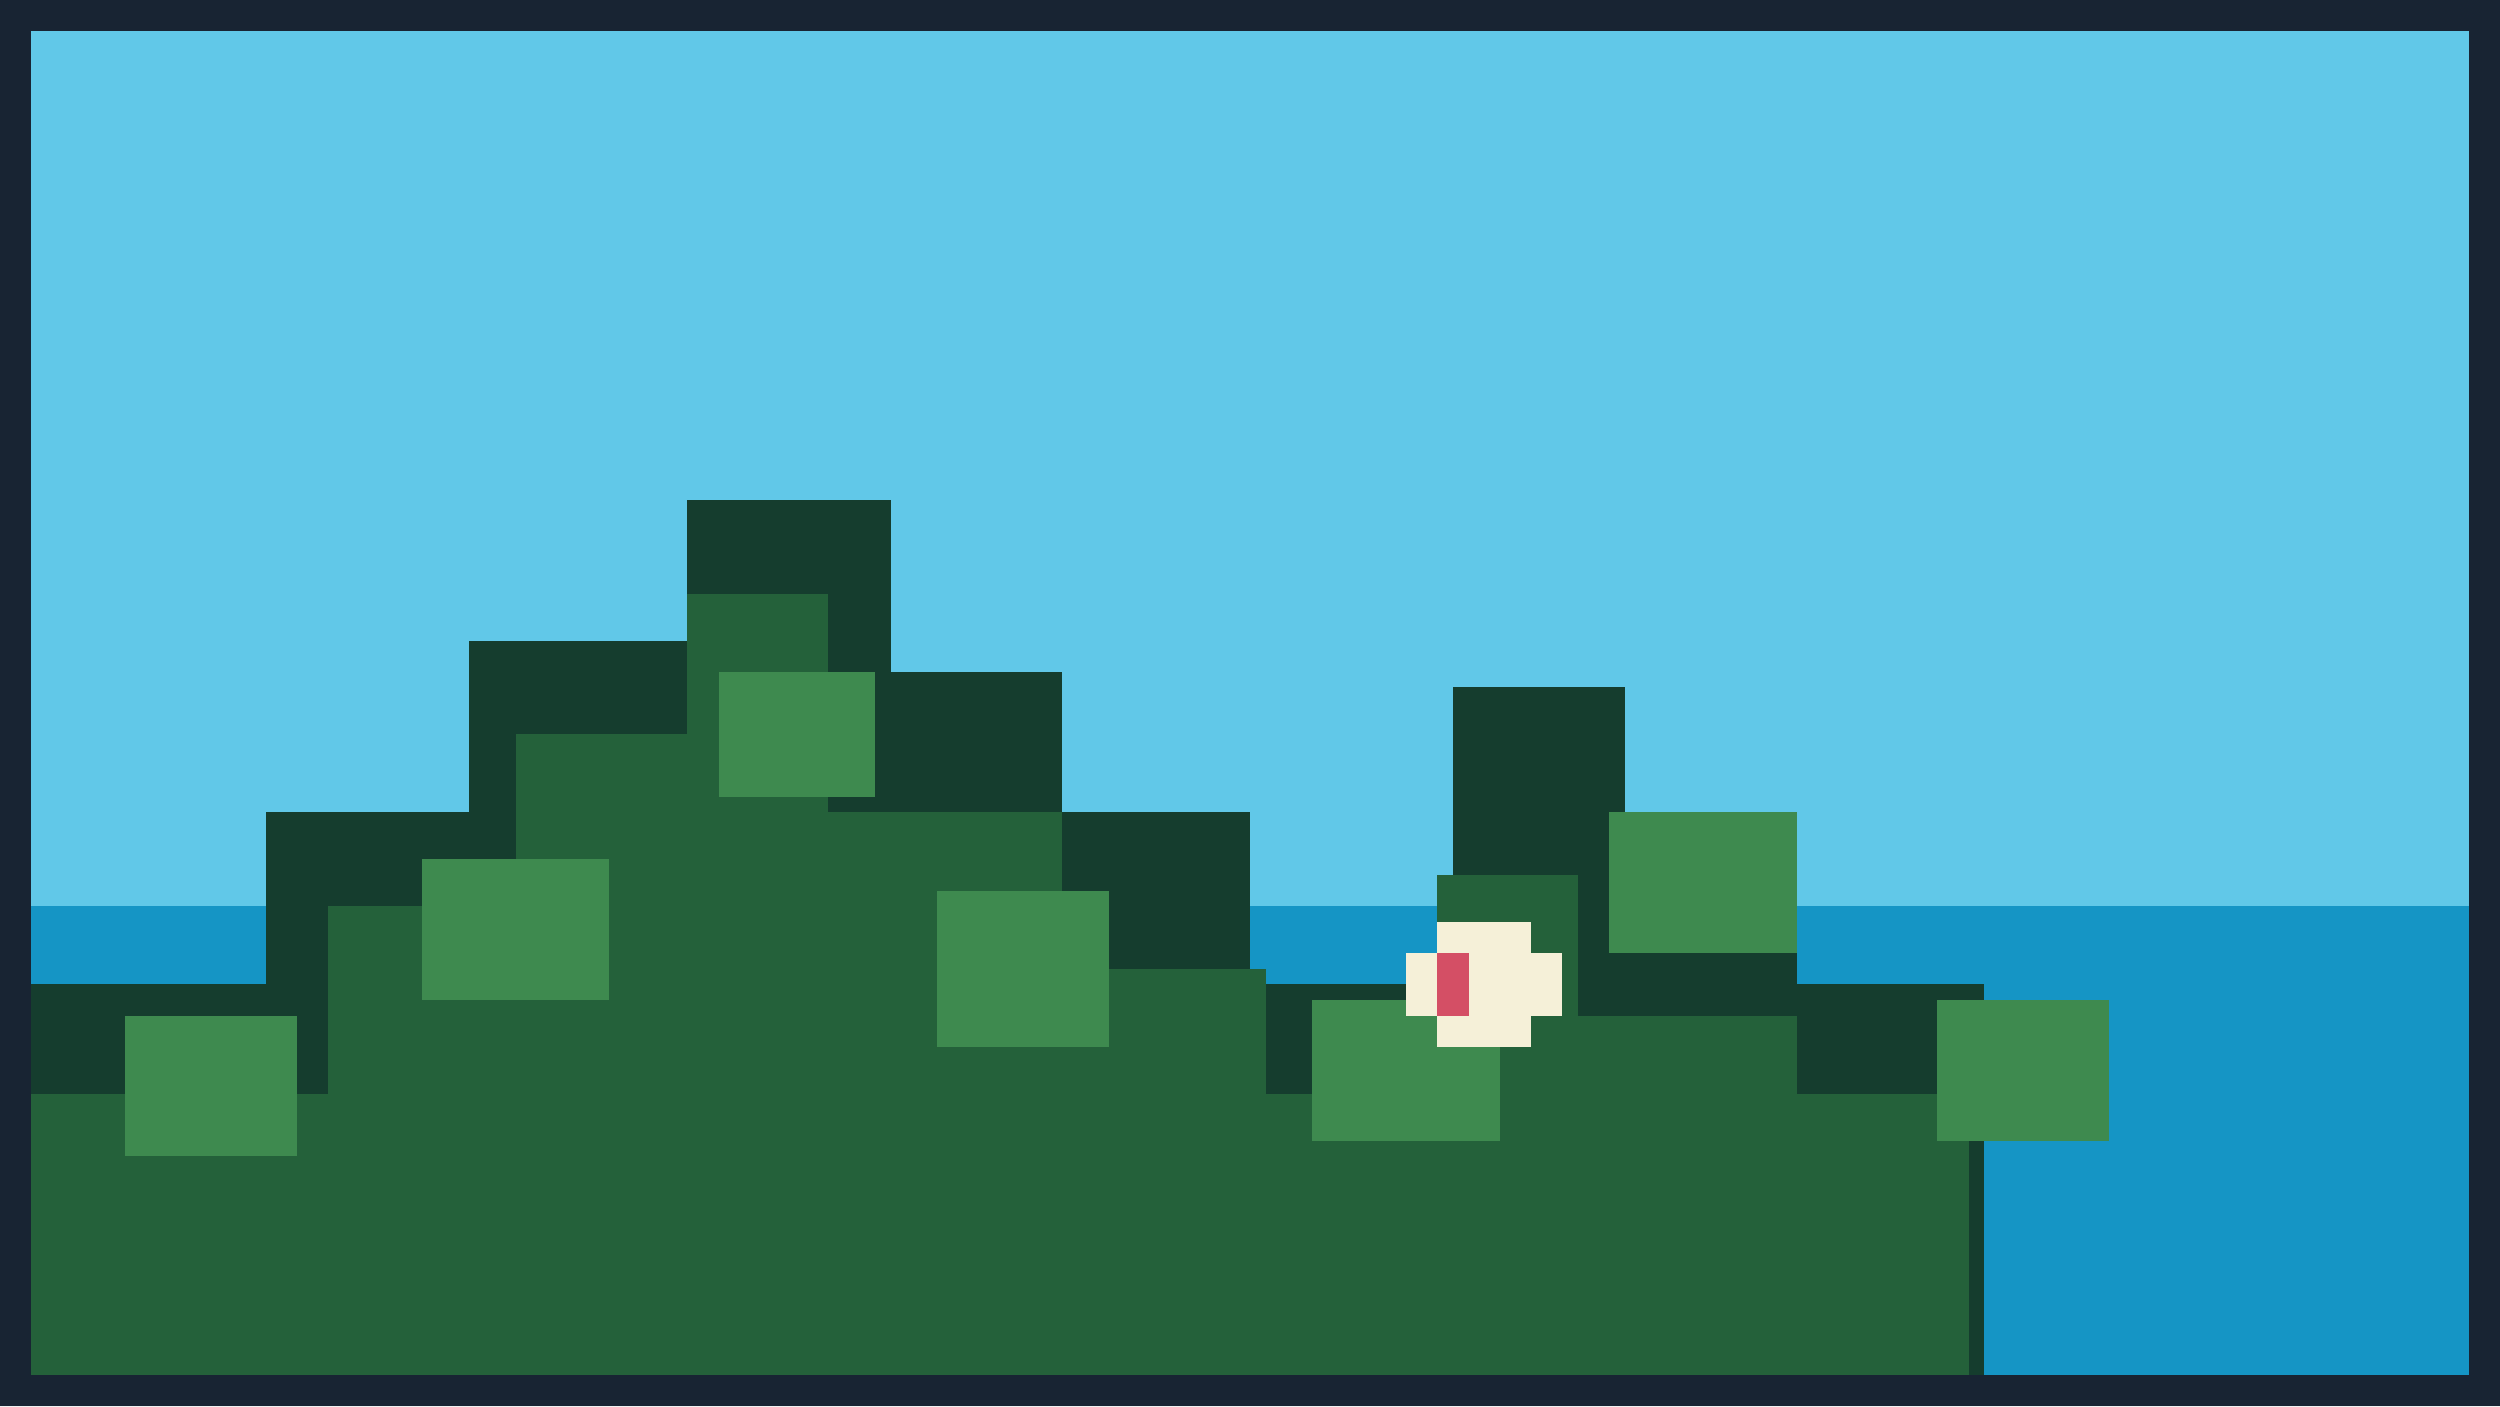
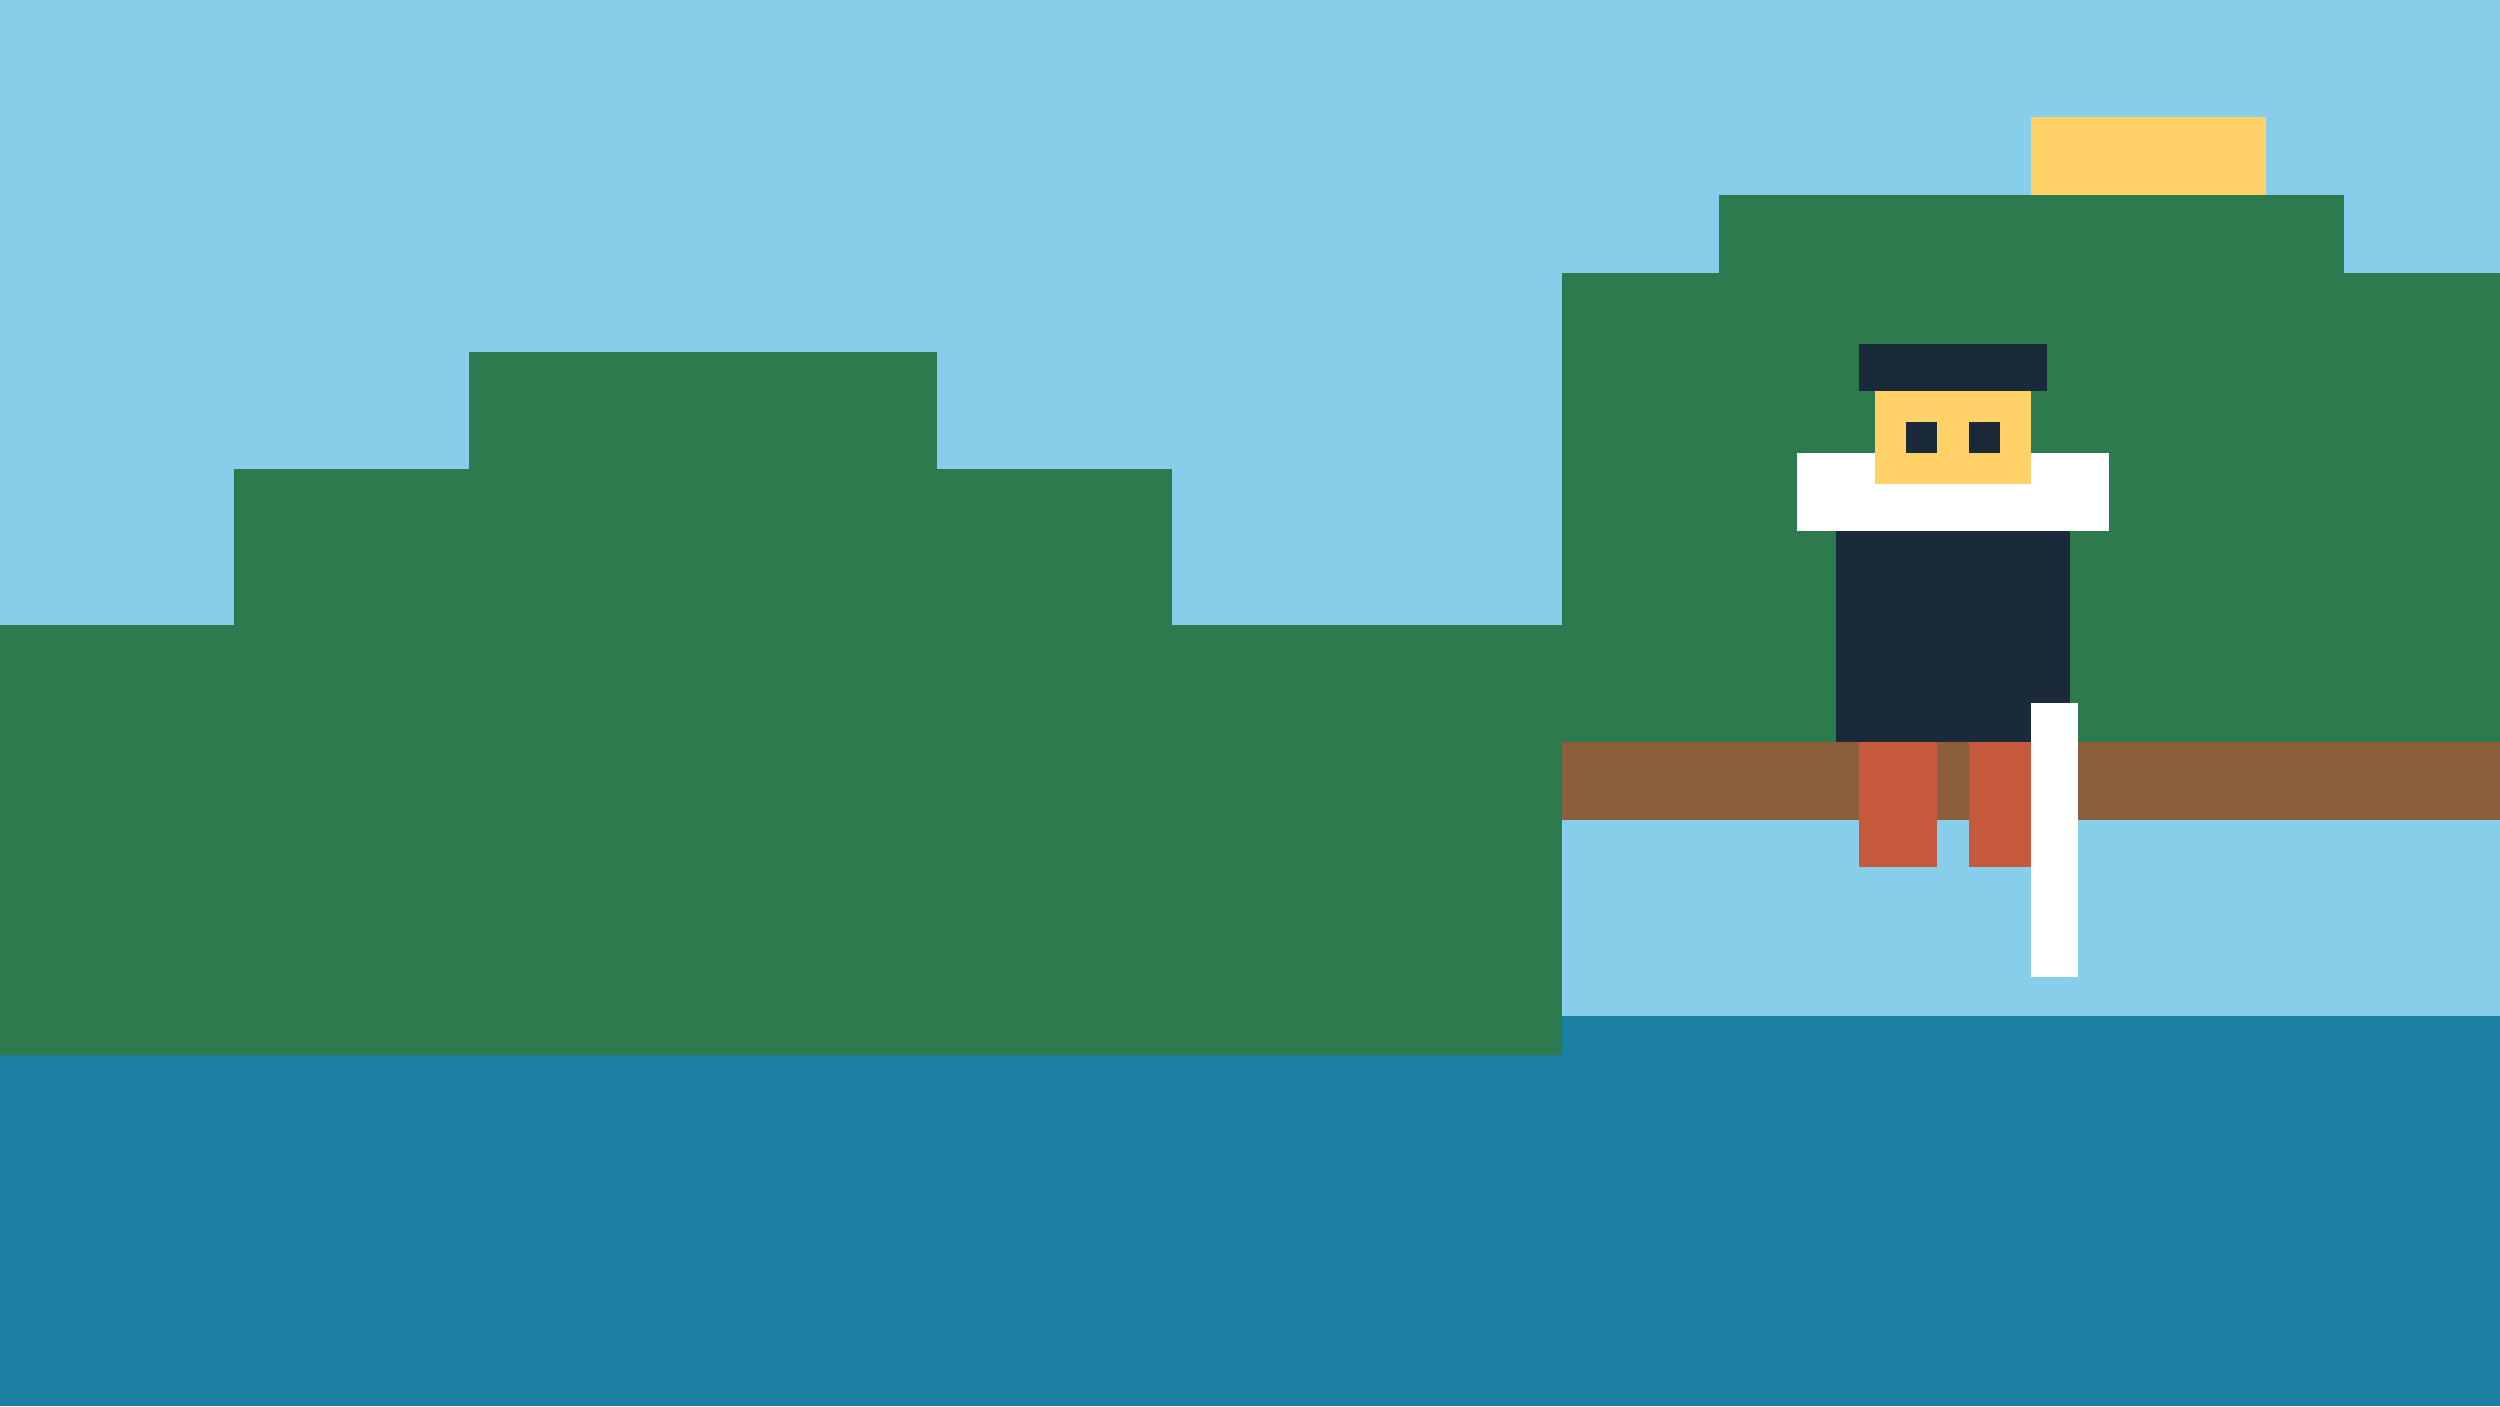
<svg xmlns="http://www.w3.org/2000/svg" width="320" height="180" viewBox="0 0 320 180" shape-rendering="crispEdges" data-pixel-art="true" data-alpha="false">
-   <rect width="320" height="180" fill="#61C8E8" />
-   <path fill="#1595C5" d="M0 116h320v64H0z" />
-   <path fill="#153D2E" d="M0 126h34v-22h26V82h28V64h26v22h22v18h24v22h26v-38h22v18h22v20h24v54H0z" />
-   <path fill="#24613A" d="M0 140h42v-24h24V94h22V76h18v28h30v20h26v16h22v-28h18v18h28v10h22v40H0z" />
-   <path fill="#3E8A4F" d="M16 130h22v18H16zm38-20h24v18H54zm38-24h20v16H92zm28 28h22v20h-22zm48 14h24v18h-24zm38-24h24v18h-24zm42 24h22v18h-22z" />
-   <path fill="#F5F0D8" d="M184 118h12v4h4v8h-4v4h-12v-4h-4v-8h4z" />
-   <path fill="#D44F65" d="M184 122h4v8h-4z" />
-   <path fill="#182433" d="M0 0h320v4H0zM0 176h320v4H0zM0 0h4v180H0zM316 0h4v180h-4z" />
+   <rect width="320" height="180" fill="#87ceeb" />
+   <rect x="260" y="15" width="30" height="30" fill="#ffd166" />
+   <rect y="130" width="320" height="50" fill="#1a7fa0" />
+   <rect x="0" y="80" width="200" height="55" fill="#2d7a4f" />
+   <rect x="30" y="60" width="120" height="40" fill="#2d7a4f" />
+   <rect x="60" y="45" width="60" height="25" fill="#2d7a4f" />
+   <rect x="200" y="35" width="120" height="60" fill="#2d7a4f" />
+   <rect x="220" y="25" width="80" height="20" fill="#2d7a4f" />
+   <rect x="200" y="95" width="120" height="10" fill="#8b5e3c" />
+   <rect x="235" y="65" width="30" height="30" fill="#1a2a3a" />
+   <rect x="230" y="58" width="40" height="10" fill="#ffffff" />
+   <rect x="240" y="48" width="20" height="14" fill="#ffd166" />
+   <rect x="244" y="54" width="4" height="4" fill="#1a2a3a" />
+   <rect x="252" y="54" width="4" height="4" fill="#1a2a3a" />
+   <rect x="238" y="44" width="24" height="6" fill="#1a2a3a" />
+   <rect x="238" y="95" width="10" height="16" fill="#c75a3d" />
+   <rect x="252" y="95" width="10" height="16" fill="#c75a3d" />
+   <rect x="260" y="90" width="6" height="35" fill="#ffffff" />
</svg>
